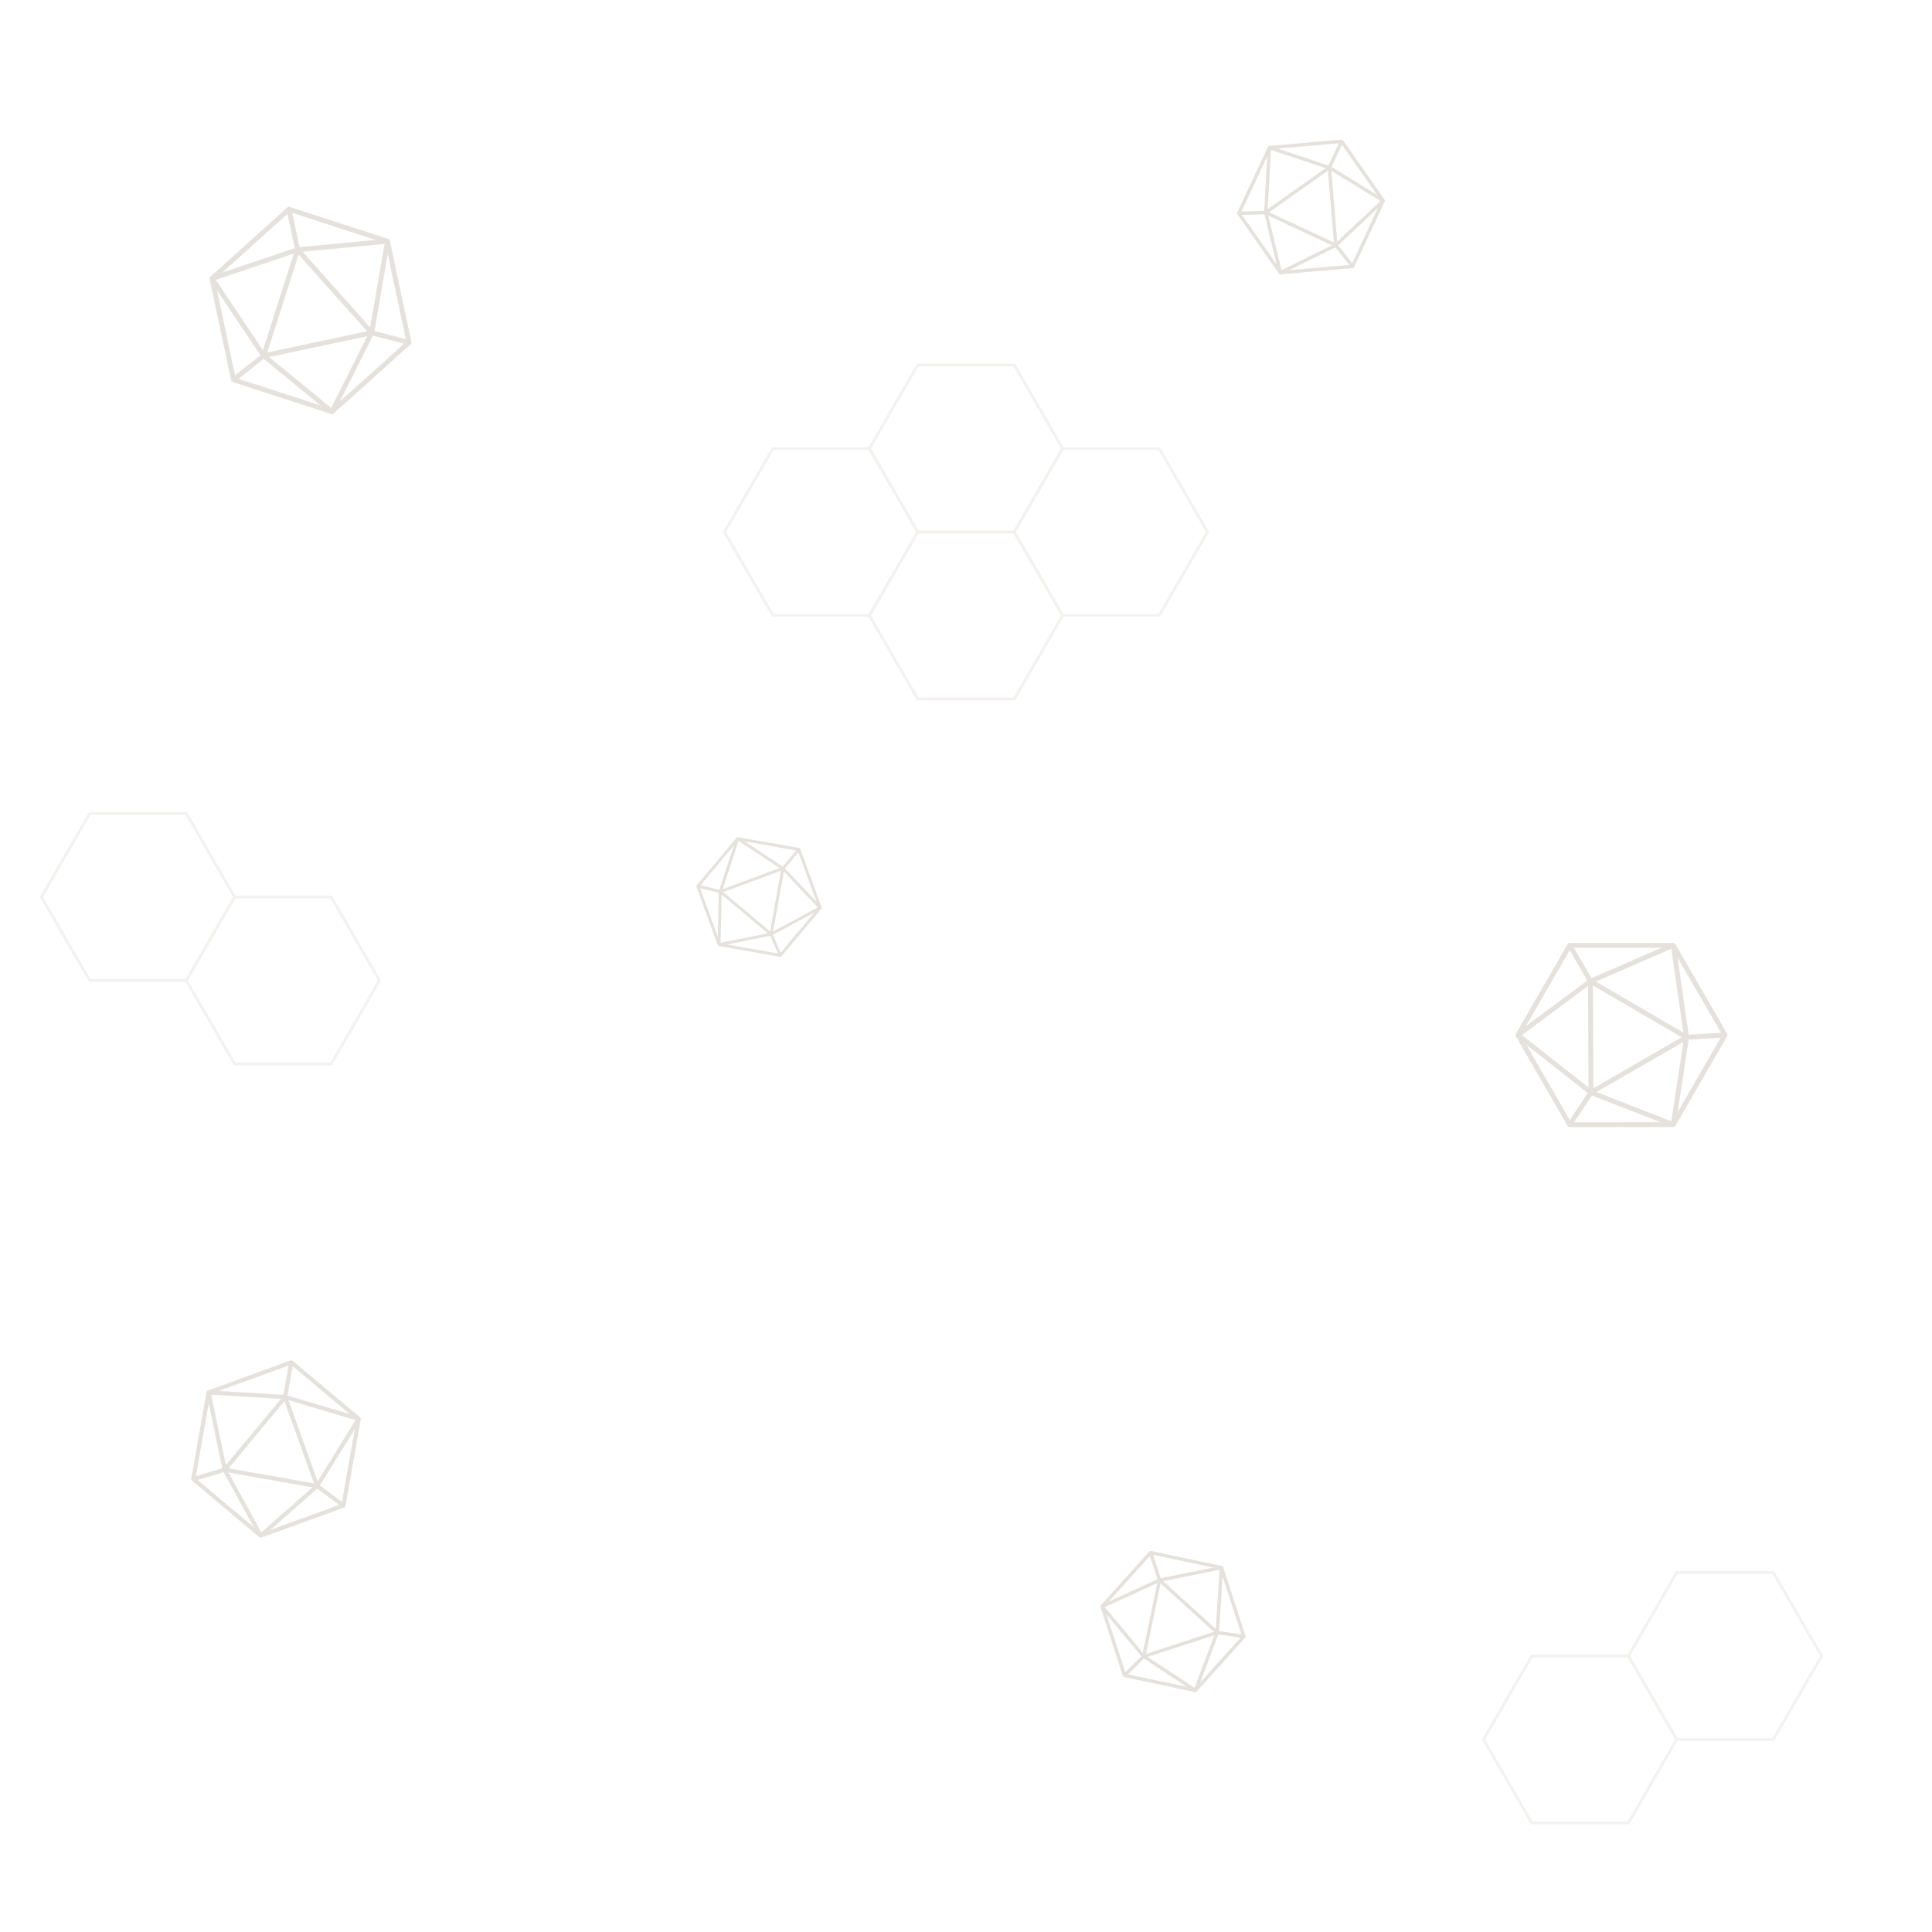
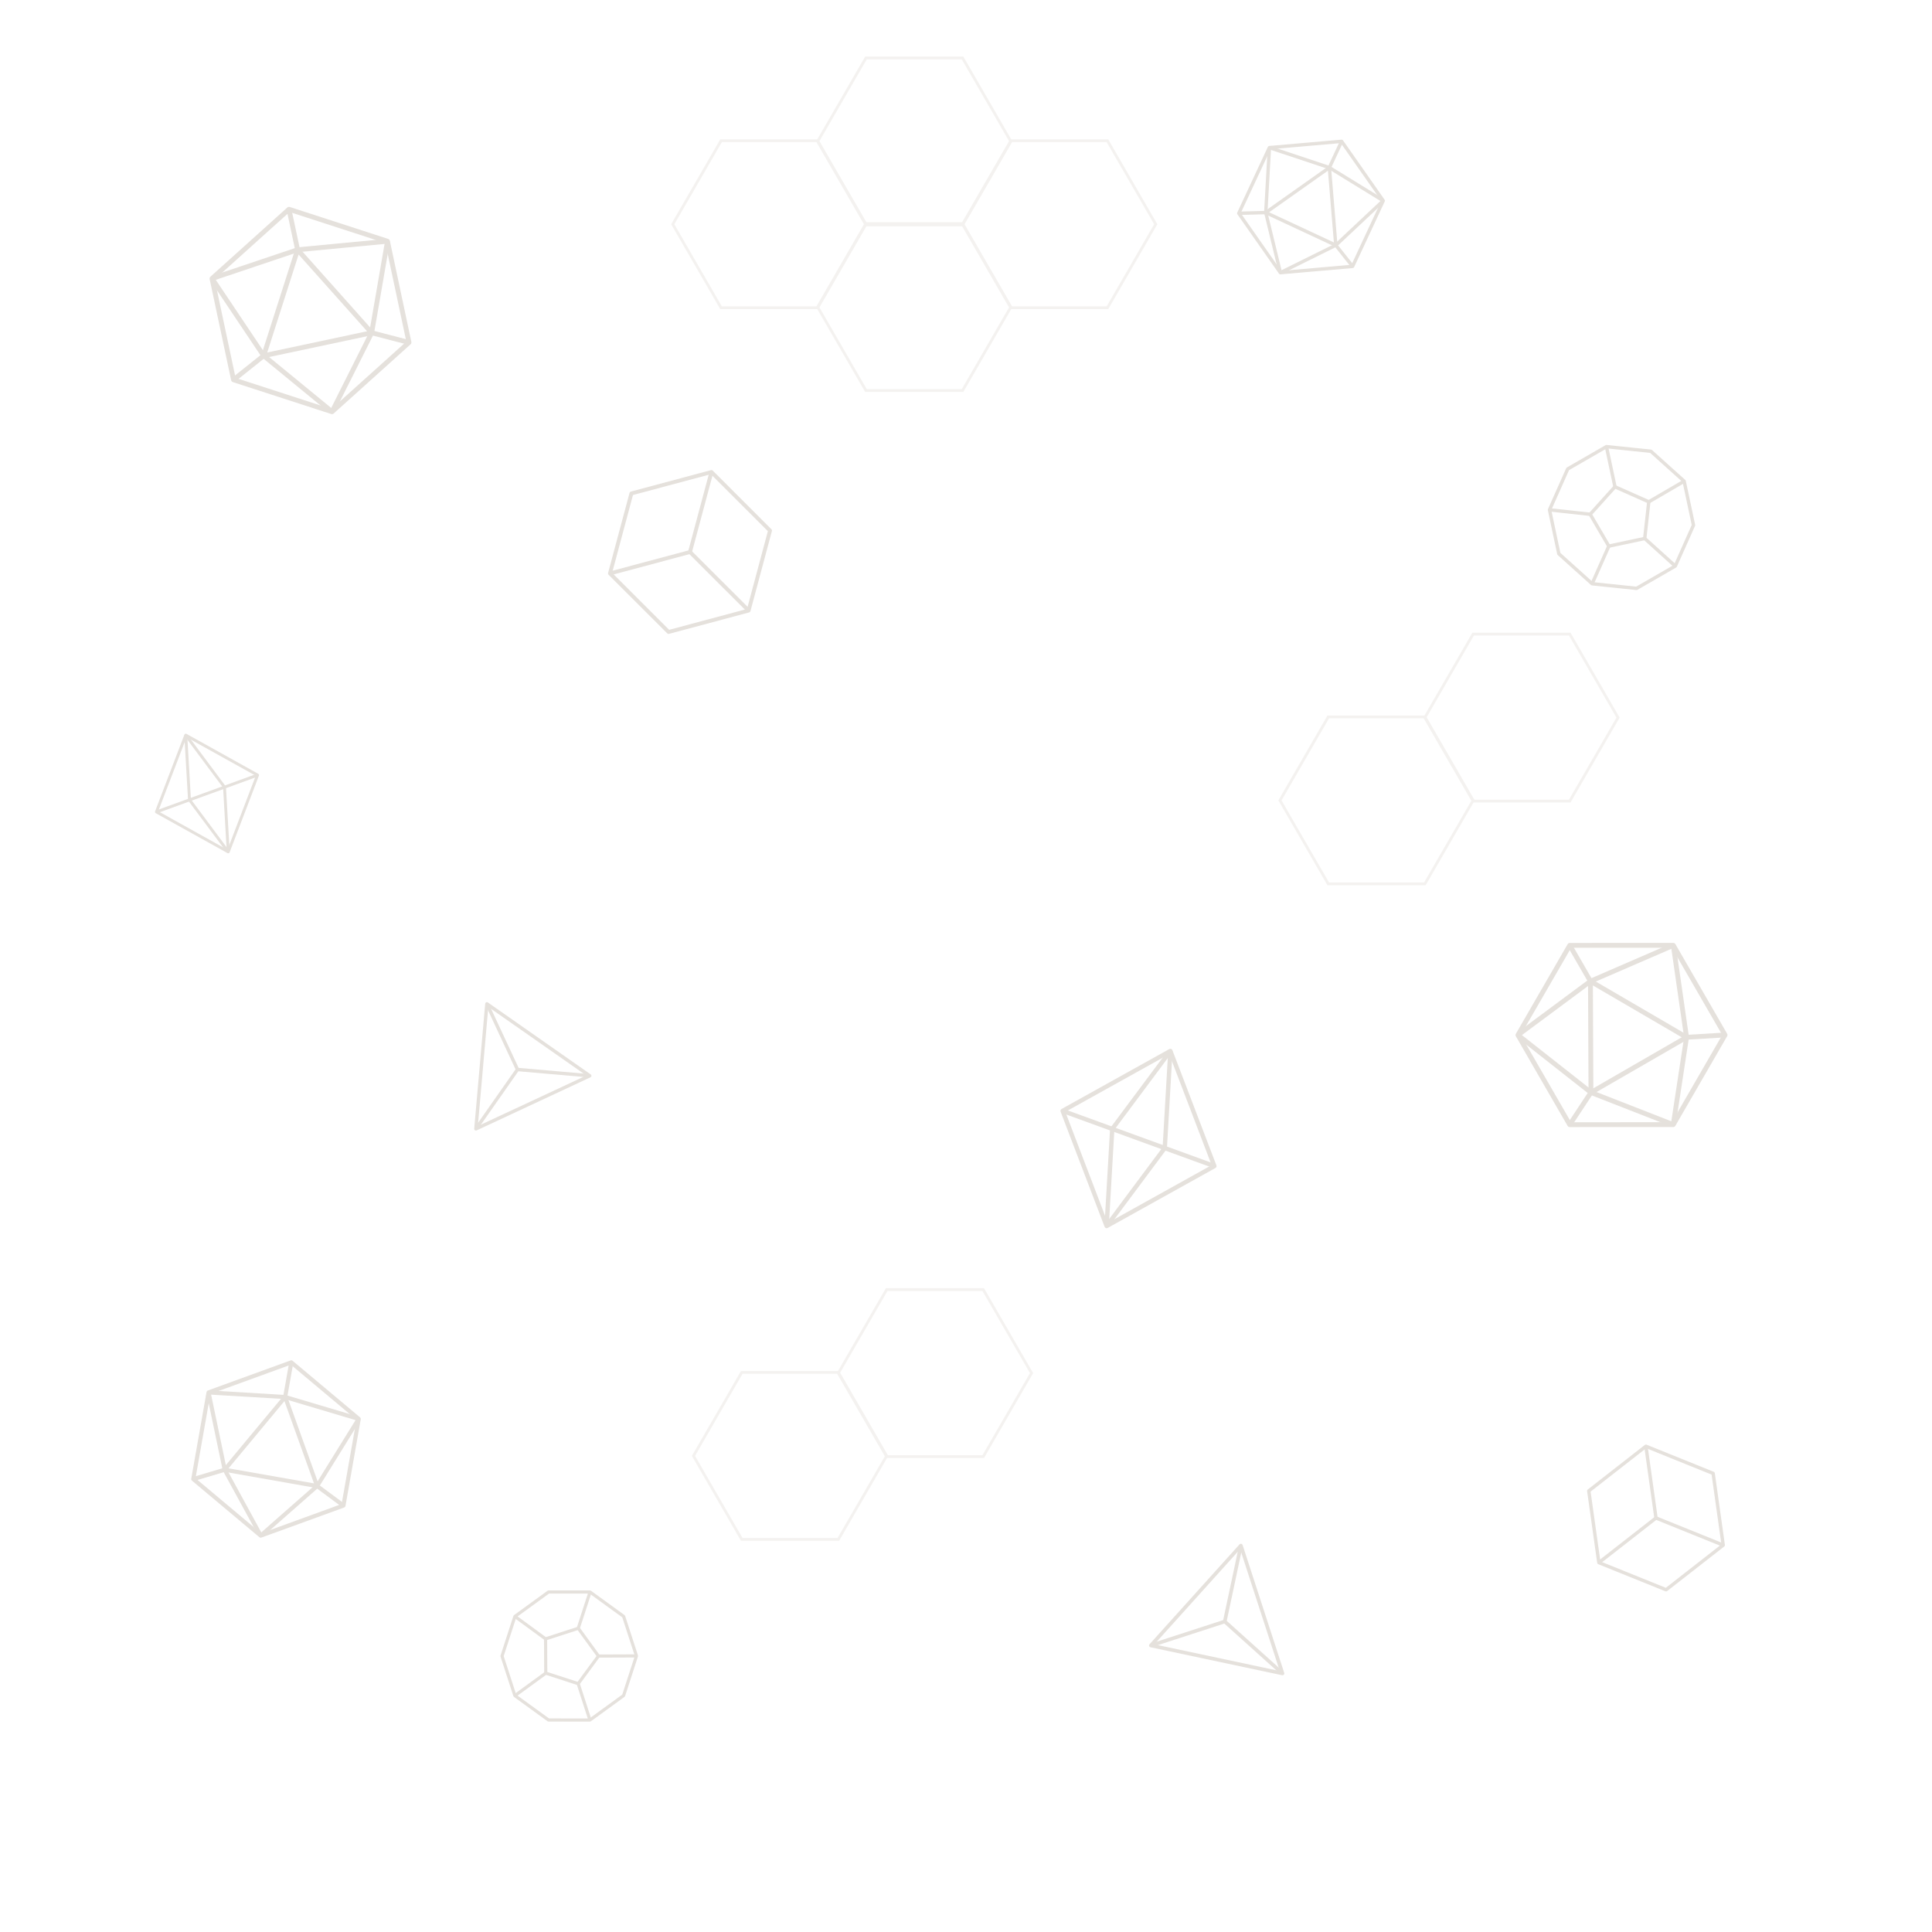
<svg xmlns="http://www.w3.org/2000/svg" width="560" height="560" viewBox="0 0 560 560">
  <defs>
    <g id="d20" fill="none" stroke="#5A3E1E" stroke-width="1.4" stroke-linejoin="round">
      <polygon points="0,-30 26,-15 26,15 0,30 -26,15 -26,-15" />
      <polygon points="0,-18 16,10 -16,10" />
      <line x1="0" y1="-30" x2="0" y2="-18" />
      <line x1="26" y1="15" x2="16" y2="10" />
      <line x1="-26" y1="15" x2="-16" y2="10" />
      <line x1="26" y1="-15" x2="16" y2="10" />
      <line x1="-26" y1="-15" x2="-16" y2="10" />
      <line x1="0" y1="30" x2="16" y2="10" />
      <line x1="0" y1="30" x2="-16" y2="10" />
      <line x1="26" y1="-15" x2="0" y2="-18" />
      <line x1="-26" y1="-15" x2="0" y2="-18" />
    </g>
+     <g id="d4" fill="none" stroke="#5A3E1E" stroke-width="1.4" stroke-linejoin="round">
+       <polygon points="0,-30 26,15 -26,15" />
+       <line x1="0" y1="-30" x2="0" y2="0" />
+       <line x1="26" y1="15" x2="0" y2="0" />
+       <line x1="-26" y1="15" x2="0" y2="0" />
+     </g>
+     <g id="d6" fill="none" stroke="#5A3E1E" stroke-width="1.4" stroke-linejoin="round">
+       <polygon points="0,-30 26,-15 26,15 0,30 -26,15 -26,-15" />
+       <line x1="0" y1="0" x2="0" y2="-30" />
+       <line x1="0" y1="0" x2="26" y2="15" />
+       <line x1="0" y1="0" x2="-26" y2="15" />
+     </g>
+     <g id="d8" fill="none" stroke="#5A3E1E" stroke-width="1.4" stroke-linejoin="round">
+       <polygon points="0,-30 26,0 0,30 -26,0" />
+       <line x1="-26" y1="0" x2="26" y2="0" />
+       <line x1="0" y1="-30" x2="-9" y2="0" />
+       <line x1="0" y1="-30" x2="9" y2="0" />
+       <line x1="0" y1="30" x2="-9" y2="0" />
+       <line x1="0" y1="30" x2="9" y2="0" />
+     </g>
+     <g id="d12" fill="none" stroke="#5A3E1E" stroke-width="1.4" stroke-linejoin="round">
+       <polygon points="0,-30 17.6,-24.3 28.5,-9.3 28.5,9.3 17.6,24.3 0,30 -17.6,24.3 -28.5,9.3 -28.5,-9.3 -17.6,-24.3" />
+       <polygon points="0,-13 12.4,-4 7.6,10.5 -7.6,10.5 -12.4,-4" />
+       <line x1="0" y1="-13" x2="0" y2="-30" />
+       <line x1="12.4" y1="-4" x2="28.5" y2="-9.3" />
+       <line x1="7.6" y1="10.5" x2="17.6" y2="24.3" />
+       <line x1="-7.6" y1="10.5" x2="-17.6" y2="24.3" />
+       <line x1="-12.4" y1="-4" x2="-28.5" y2="-9.3" />
+     </g>
    <path id="hex" fill="none" stroke="#5A3E1E" stroke-width="0.8" d="M28 0 L14 24.2 L-14 24.2 L-28 0 L-14 -24.2 L14 -24.2 Z" />
  </defs>
  <g opacity="0.16">
    <use href="#d20" transform="translate(90 90) rotate(-12)" />
    <use href="#d20" transform="translate(380 60) rotate(25) scale(0.7)" />
    <use href="#d20" transform="translate(470 300) rotate(-30)" />
-     <use href="#d20" transform="translate(220 260) rotate(40) scale(0.6)" />
    <use href="#d20" transform="translate(80 420) rotate(10) scale(0.85)" />
-     <use href="#d20" transform="translate(340 470) rotate(-18) scale(0.7)" />
+     <use href="#d6" transform="translate(200 160) rotate(15) scale(0.8)" />
+     <use href="#d6" transform="translate(480 440) rotate(-8) scale(0.7)" />
+     <use href="#d12" transform="translate(470 150) rotate(-12) scale(0.7)" />
+     <use href="#d12" transform="translate(165 480) rotate(18) scale(0.65)" />
+     <use href="#d8" transform="translate(330 330) rotate(20) scale(0.9)" />
+     <use href="#d8" transform="translate(60 230) rotate(-20) scale(0.6)" />
+     <use href="#d4" transform="translate(150 310) rotate(-25) scale(0.7)" />
+     <use href="#d4" transform="translate(355 470) rotate(12) scale(0.75)" />
  </g>
  <g opacity="0.07">
-     <use href="#hex" transform="translate(280 130)" />
-     <use href="#hex" transform="translate(322 154.2)" />
-     <use href="#hex" transform="translate(238 154.2)" />
-     <use href="#hex" transform="translate(280 178.4)" />
-     <use href="#hex" transform="translate(500 480)" />
-     <use href="#hex" transform="translate(458 504.2)" />
-     <use href="#hex" transform="translate(40 260)" />
-     <use href="#hex" transform="translate(82 284.2)" />
+     <use href="#hex" transform="translate(265 41)" />
+     <use href="#hex" transform="translate(307 65)" />
+     <use href="#hex" transform="translate(223 65)" />
+     <use href="#hex" transform="translate(265 89)" />
+     <use href="#hex" transform="translate(271 398)" />
+     <use href="#hex" transform="translate(229 422)" />
+     <use href="#hex" transform="translate(441 208)" />
+     <use href="#hex" transform="translate(399 232)" />
  </g>
</svg>
